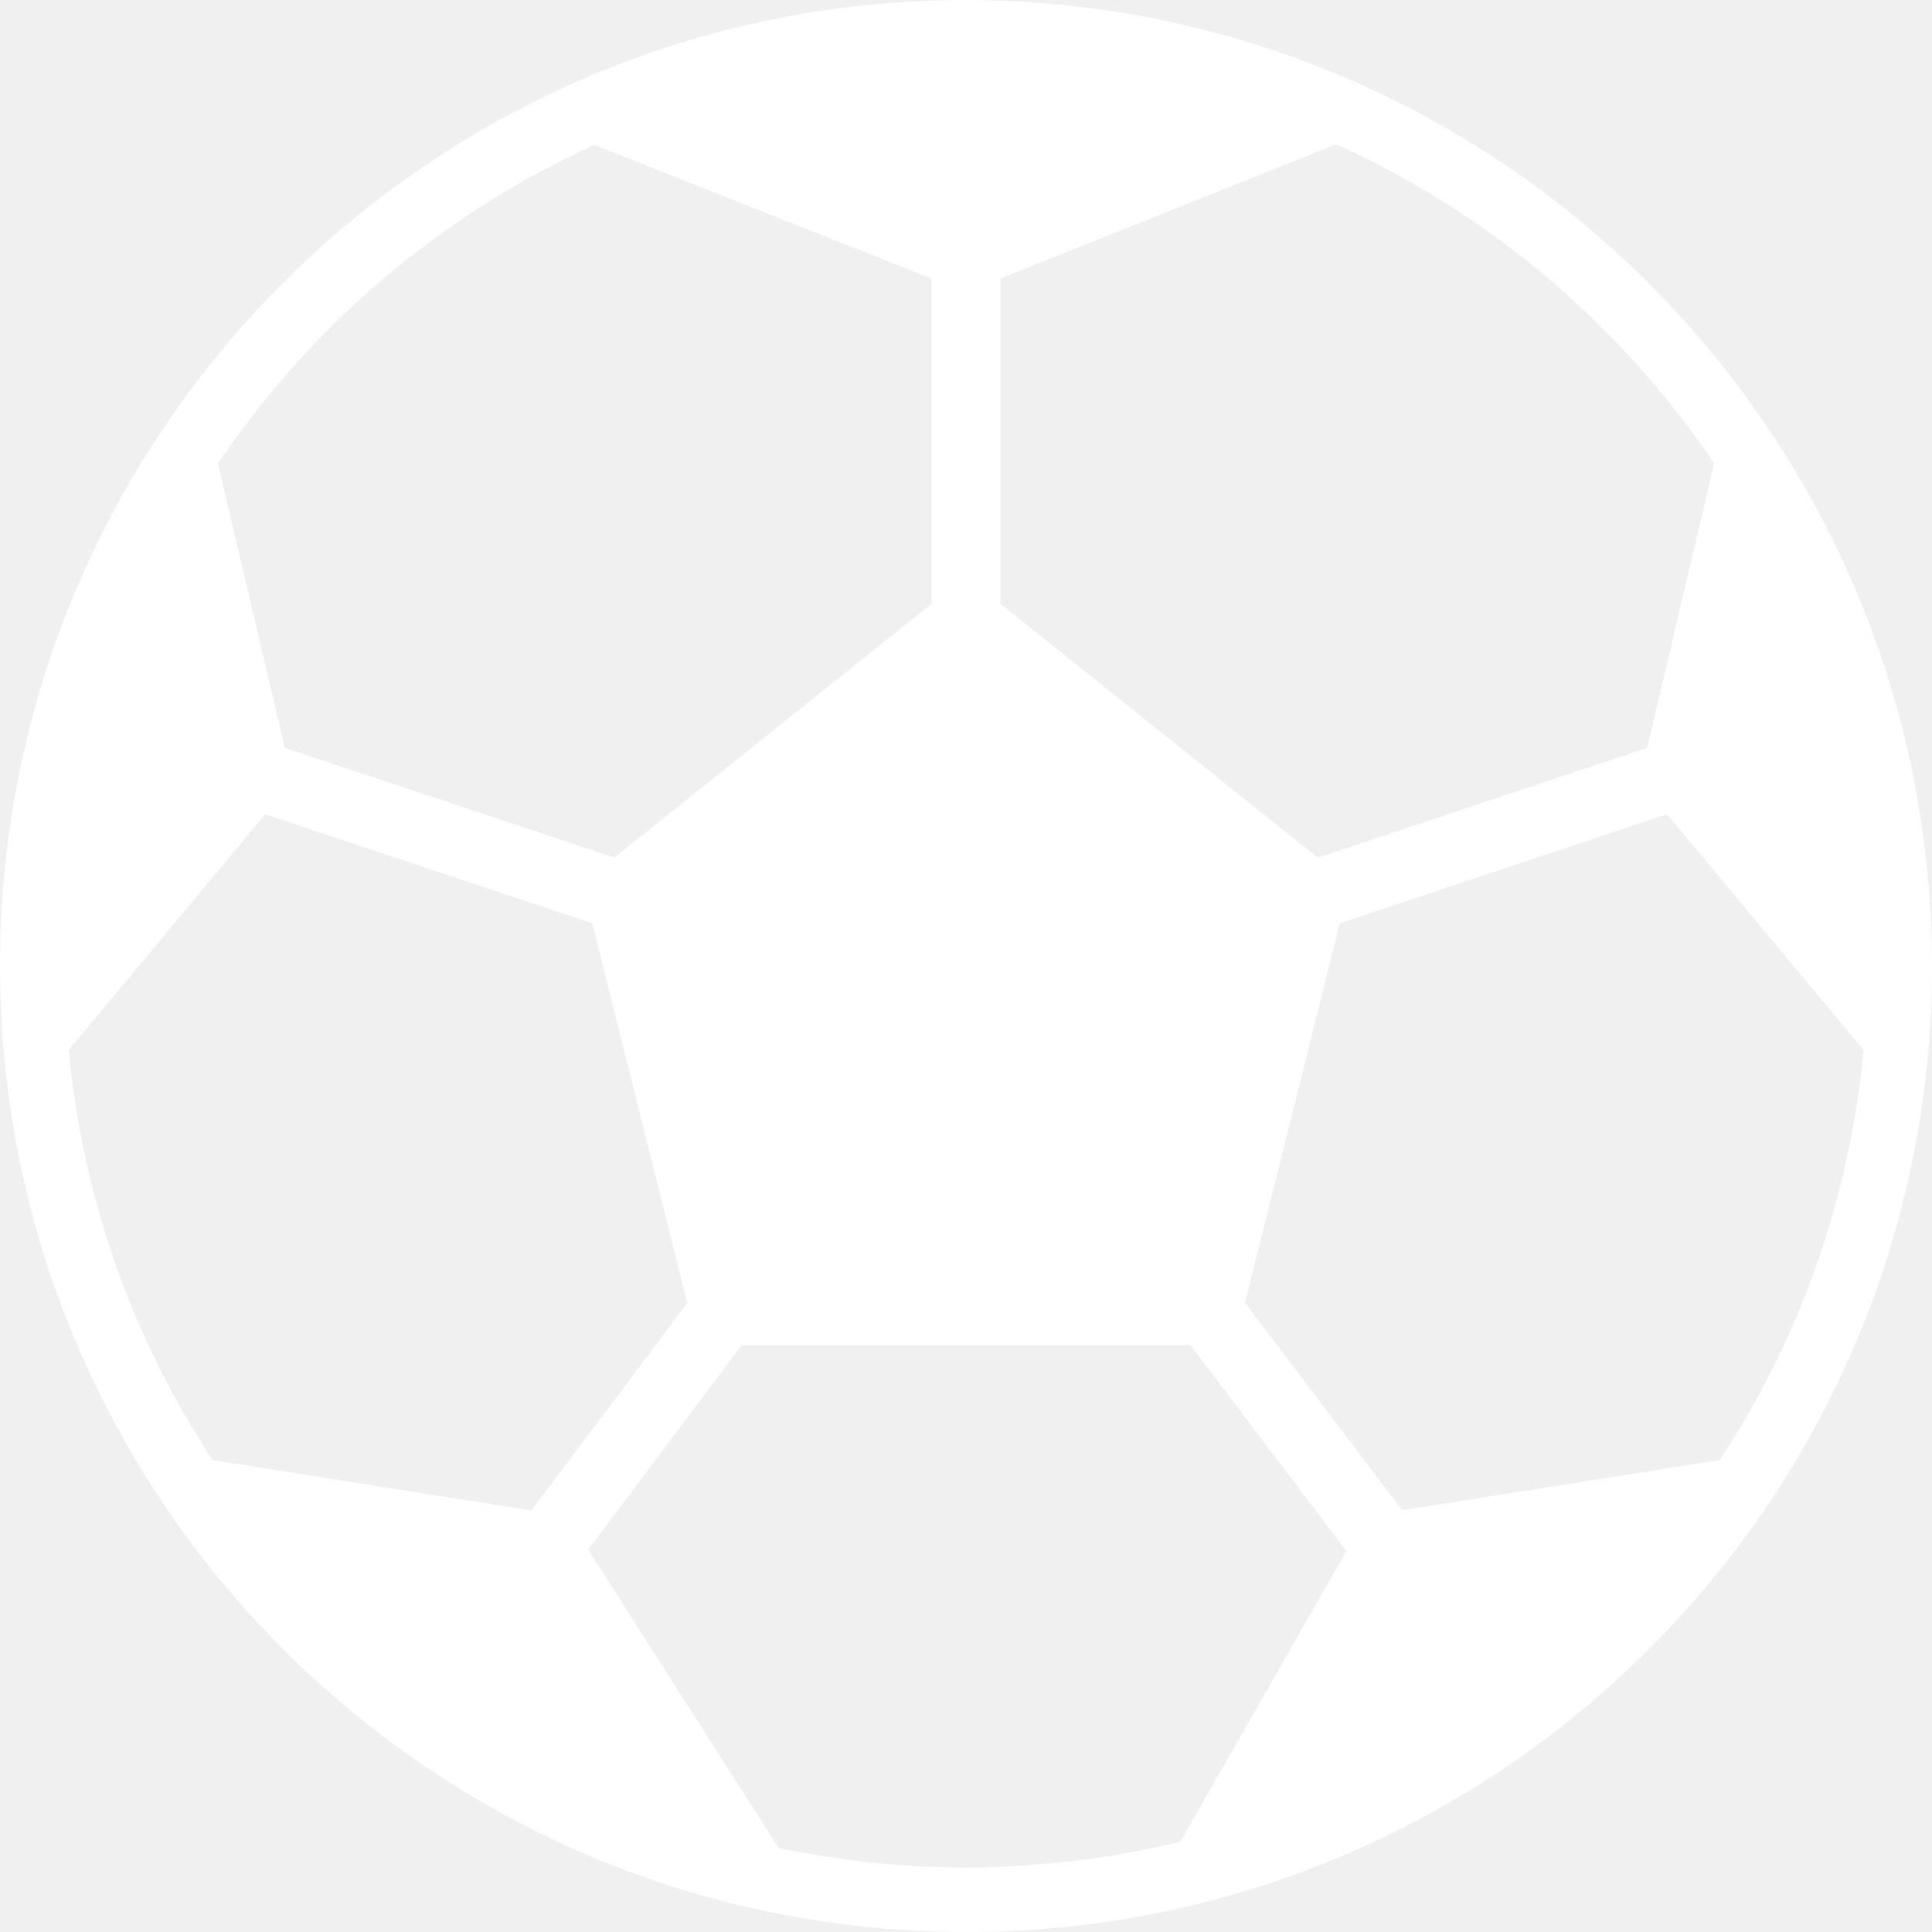
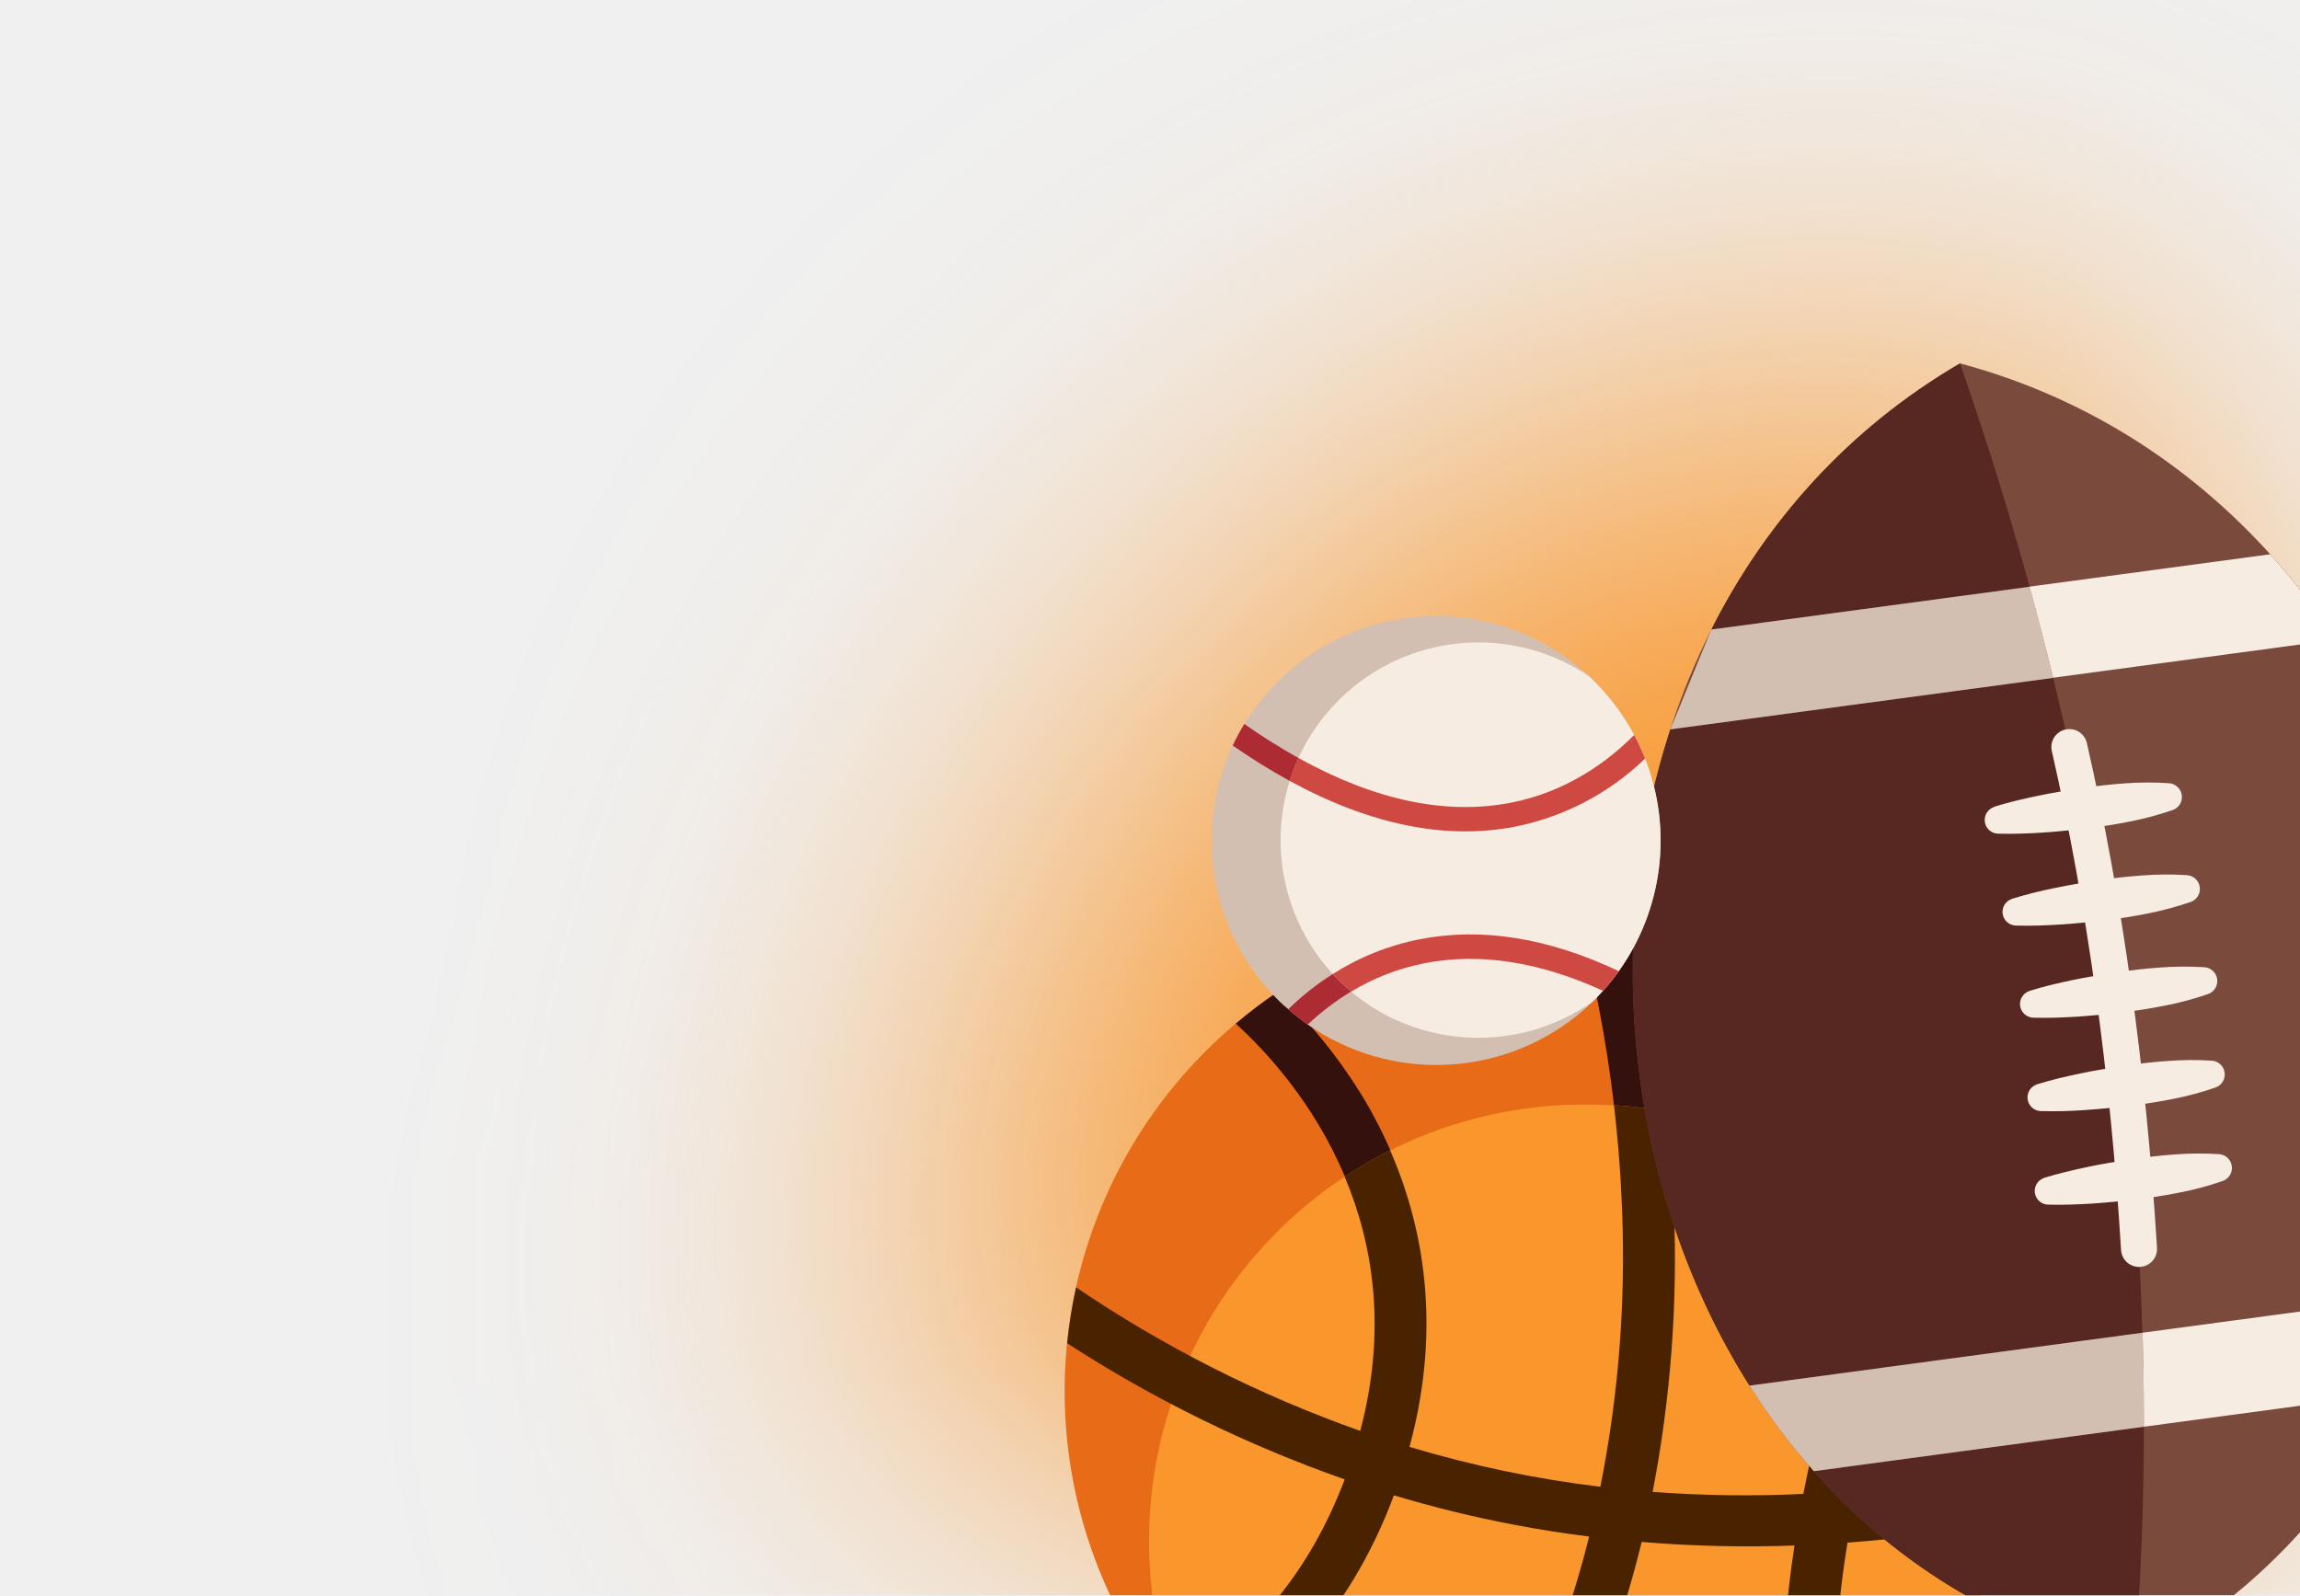
- <svg xmlns="http://www.w3.org/2000/svg" width="80" height="80" viewBox="0 0 80 80" fill="none">
-   <g clip-path="url(#clip0_2001_54)">
-     <path d="M40 0C17.909 0 0 17.909 0 40C0 62.091 17.909 80 40 80C62.091 80 80 62.091 80 40C79.975 17.919 62.081 0.025 40 0ZM41.428 11.532L55.333 5.973C56.911 6.688 58.438 7.51 59.902 8.436L59.939 8.459C61.378 9.37 62.753 10.379 64.055 11.477L64.167 11.575C64.75 12.072 65.318 12.587 65.871 13.118C65.94 13.187 66.013 13.252 66.083 13.322C66.661 13.886 67.222 14.469 67.764 15.069C67.809 15.12 67.852 15.173 67.897 15.224C68.373 15.757 68.831 16.309 69.275 16.87C69.382 17.004 69.488 17.137 69.592 17.271C70.073 17.895 70.54 18.529 70.98 19.184L68.208 30.968L54.569 35.515L41.431 25.003L41.428 11.532ZM10.407 17.279C10.511 17.145 10.616 17.012 10.723 16.879C11.161 16.323 11.615 15.78 12.084 15.249C12.135 15.193 12.182 15.136 12.232 15.08C12.771 14.479 13.329 13.897 13.907 13.333C13.973 13.268 14.04 13.2 14.109 13.14C14.657 12.612 15.22 12.1 15.799 11.605L15.932 11.493C17.222 10.403 18.584 9.401 20.009 8.493L20.061 8.46C21.517 7.537 23.034 6.715 24.603 6L38.572 11.532V24.999L25.434 35.509L11.795 30.971L9.023 19.187C9.465 18.537 9.926 17.901 10.407 17.279ZM8.8 60.46C8.408 59.862 8.033 59.253 7.676 58.633L7.589 58.484C7.234 57.867 6.897 57.239 6.58 56.602L6.569 56.581C5.901 55.24 5.315 53.86 4.813 52.448V52.435C4.576 51.763 4.358 51.084 4.16 50.398L4.088 50.145C3.904 49.498 3.738 48.845 3.591 48.188C3.578 48.124 3.561 48.062 3.548 47.999C3.221 46.509 2.986 45.001 2.844 43.483L10.984 33.715L24.528 38.229L28.459 53.952L22 62.545L8.8 60.46ZM48.879 76.257C48.212 76.422 47.528 76.565 46.844 76.693C46.748 76.712 46.651 76.728 46.555 76.746C45.97 76.85 45.382 76.939 44.792 77.012C44.635 77.032 44.478 77.053 44.322 77.072C43.773 77.136 43.22 77.184 42.665 77.224C42.491 77.236 42.318 77.253 42.144 77.264C41.435 77.308 40.72 77.333 40 77.333C39.341 77.333 38.685 77.316 38.033 77.281C37.955 77.281 37.879 77.268 37.8 77.262C37.22 77.229 36.642 77.186 36.066 77.129L36 77.117C34.737 76.98 33.483 76.78 32.24 76.517L24.354 64.169L30.711 55.692H49.289L55.751 64.225L48.879 76.257ZM76.462 48C76.448 48.064 76.432 48.126 76.419 48.19C76.27 48.846 76.104 49.499 75.921 50.147L75.85 50.4C75.651 51.085 75.433 51.764 75.196 52.436V52.449C74.695 53.861 74.109 55.242 73.44 56.583L73.429 56.603C73.111 57.24 72.774 57.867 72.42 58.485L72.333 58.635C71.979 59.255 71.605 59.863 71.211 60.459L58.056 62.533L51.552 53.947L55.481 38.228L69.025 33.714L77.165 43.481C77.024 45.001 76.789 46.51 76.462 48Z" fill="white" />
+ <svg xmlns="http://www.w3.org/2000/svg" width="173" height="120" viewBox="0 0 173 120" fill="none">
+   <g clip-path="url(#clip0_2001_106)">
+     <g filter="url(#filter0_f_2001_106)">
+       <path fill-rule="evenodd" clip-rule="evenodd" d="M192.738 57.823C213.066 83.796 202.464 120.401 176.46 140.753C148.974 162.265 108.612 167.936 87.125 140.482C63.56 110.373 70.124 66.995 100.269 43.402C129.068 20.863 170.225 29.058 192.738 57.823Z" fill="#F9972D" />
+     </g>
+     <g clip-path="url(#clip1_2001_106)">
+       <path d="M90.968 130.501L90.487 130.03C89.908 129.445 89.36 128.848 88.832 128.234C88.496 127.843 88.172 127.455 87.859 127.054C82.413 120.159 79.665 111.515 80.13 102.74C80.595 93.966 84.241 85.661 90.386 79.38C91.209 78.538 92.061 77.747 92.943 77.005C93.953 76.148 95.009 75.35 96.108 74.611C103.007 69.988 111.287 67.88 119.557 68.643C127.827 69.405 135.582 72.992 141.519 78.799C142.654 79.908 143.715 81.09 144.697 82.336C147.772 86.248 150.005 90.754 151.254 95.57C152.503 100.387 152.743 105.41 151.956 110.323C151.899 110.681 151.837 111.035 151.769 111.392C151.576 112.423 151.338 113.44 151.055 114.457C149.415 120.284 146.334 125.605 142.095 129.927C140.904 131.148 139.627 132.281 138.273 133.319C137.111 134.218 135.893 135.043 134.628 135.79C128.074 139.656 120.467 141.357 112.891 140.65C111.46 140.52 110.04 140.303 108.636 139.999C101.965 138.573 95.838 135.279 90.968 130.501Z" fill="#E86B18" />
+       <path d="M90.968 130.501L90.266 129.815C90.126 129.678 89.988 129.543 89.863 129.391C89.502 129.012 89.162 128.627 88.826 128.24C88.634 127.769 88.447 127.293 88.287 126.82C85.861 119.916 85.808 112.4 88.137 105.462C90.465 98.525 95.042 92.562 101.142 88.52C107.119 84.567 114.229 82.685 121.379 83.163C122.716 83.246 124.046 83.414 125.362 83.665C131.284 84.78 136.782 87.514 141.244 91.564C141.564 91.85 141.874 92.143 142.184 92.447C142.936 93.182 143.65 93.949 144.309 94.726C148.327 99.467 150.907 105.257 151.746 111.415C150.09 120.132 145.287 127.935 138.252 133.341C138.108 133.454 137.956 133.567 137.811 133.675C137.665 133.784 137.515 133.898 137.366 134.007L137 134.268C136.669 134.499 136.342 134.724 136.006 134.95C135.867 135.046 135.722 135.135 135.574 135.232L135.083 135.538L134.633 135.808C134.629 135.814 134.624 135.819 134.618 135.823C128.064 139.69 120.458 141.39 112.881 140.683C112.563 140.655 112.251 140.618 111.932 140.583C111.483 140.532 111.035 140.466 110.588 140.4C110.289 140.353 109.983 140.302 109.684 140.244L109.603 140.23C109.276 140.168 108.954 140.107 108.627 140.035C101.957 138.593 95.833 135.287 90.968 130.501Z" fill="#F9972D" />
+       <path d="M80.269 101.049C80.41 99.635 80.634 98.231 80.939 96.843C87.579 101.343 94.768 104.974 102.33 107.648C103.557 108.081 104.796 108.482 106.043 108.853C110.734 110.26 115.536 111.262 120.398 111.847C121.7 112.005 123.011 112.133 124.331 112.23C128.101 112.513 131.885 112.564 135.662 112.381C136.997 112.323 138.339 112.235 139.69 112.116C143.813 111.755 147.913 111.163 151.97 110.343C151.914 110.699 151.851 111.055 151.784 111.41C151.589 112.442 151.352 113.459 151.07 114.475C147.067 115.219 143.026 115.744 138.966 116.049C137.635 116.145 136.308 116.217 134.985 116.265C131.152 116.403 127.314 116.314 123.492 115.997C122.162 115.89 120.848 115.753 119.537 115.59C117.612 115.353 115.708 115.054 113.825 114.691C110.803 114.115 107.813 113.381 104.867 112.494C103.623 112.125 102.384 111.722 101.152 111.291C93.809 108.719 86.799 105.281 80.269 101.049Z" fill="#492300" />
+       <path d="M92.95 77.005C93.959 76.149 95.014 75.35 96.111 74.611C98.507 76.872 100.597 79.434 102.331 82.234C103.18 83.611 103.932 85.045 104.58 86.527C103.4 87.116 102.256 87.776 101.156 88.505C98.815 82.935 95.182 79.031 92.95 77.005Z" fill="#35110E" />
+       <path d="M90.486 130.03L90.266 129.815C90.126 129.678 89.988 129.543 89.863 129.391C89.502 129.012 89.16 128.629 88.826 128.24C88.492 127.852 88.164 127.463 87.851 127.062L88.287 126.82C94.2 123.441 98.518 118.237 101.141 111.296C101.365 110.706 101.581 110.095 101.772 109.486C101.963 108.878 102.152 108.257 102.31 107.655C104.341 100.009 103.274 93.572 101.138 88.51C102.238 87.781 103.381 87.12 104.562 86.532C107.007 92.125 108.502 99.695 106.017 108.853C105.854 109.457 105.674 110.067 105.475 110.681C105.276 111.295 105.062 111.908 104.844 112.494C101.432 121.66 95.697 126.972 90.486 130.03Z" fill="#492300" />
+       <path d="M121.4 83.138C120.823 78.22 119.884 73.351 118.592 68.571C119.996 68.659 121.394 68.829 122.779 69.078C123.99 73.863 124.862 78.727 125.388 83.635C124.07 83.389 122.738 83.223 121.4 83.138Z" fill="#35110E" />
+       <path d="M108.639 139.995C113.68 132.561 117.369 124.295 119.535 115.578C119.852 114.316 120.132 113.069 120.376 111.836C121.726 105.059 122.276 98.147 122.016 91.243C121.92 88.534 121.713 85.83 121.397 83.138C122.733 83.219 124.062 83.387 125.376 83.64C125.63 85.995 125.823 88.492 125.914 91.095C126.191 98.169 125.653 105.252 124.311 112.204C124.065 113.473 123.791 114.737 123.487 115.979C123.161 117.313 122.805 118.632 122.418 119.936C120.253 127.26 117.043 134.232 112.886 140.638C112.567 140.611 112.253 140.575 111.936 140.539C111.486 140.486 111.037 140.422 110.592 140.356C110.292 140.31 109.988 140.257 109.687 140.201L109.606 140.187C109.287 140.133 108.965 140.069 108.639 139.995Z" fill="#492300" />
+       <path d="M142.207 92.423C141.897 92.12 141.592 91.822 141.267 91.54C142.568 87.729 143.787 84.571 144.7 82.333C145.671 83.569 146.561 84.868 147.362 86.22C146.471 88.522 145.417 91.411 144.333 94.701C143.666 93.915 142.959 93.159 142.207 92.423Z" fill="#35110E" />
+       <path d="M134.631 135.79C133.975 131.165 133.7 124.599 134.98 116.24C135.093 115.457 135.224 114.656 135.368 113.842C135.458 113.343 135.553 112.849 135.648 112.355C137.046 105.294 138.922 98.337 141.264 91.53C141.585 91.815 141.895 92.109 142.205 92.412C142.959 93.148 143.67 93.915 144.33 94.695C142.445 100.403 140.895 106.216 139.688 112.105C139.526 112.916 139.37 113.73 139.219 114.549C139.128 115.049 139.048 115.545 138.966 116.029C137.8 123.201 137.849 129.011 138.285 133.324L137.843 133.658L137.397 133.988L137.032 134.251C136.702 134.483 136.373 134.706 136.039 134.934L135.607 135.215C135.442 135.315 135.278 135.419 135.114 135.519L134.664 135.79L134.631 135.79Z" fill="#492300" />
+       <path d="M183.034 97.311C182.25 99.882 181.26 102.386 180.073 104.798C175.878 113.412 169.046 120.465 160.569 124.933C151.212 122.867 142.758 117.873 136.432 110.676C134.648 108.665 133.031 106.513 131.597 104.239C122.589 90.006 120.339 71.15 125.643 54.863C126.472 52.286 127.502 49.778 128.722 47.361C132.786 39.306 138.977 32.28 147.424 27.336C156.874 29.867 164.706 35.007 170.761 41.697C172.576 43.707 174.232 45.854 175.715 48.12C185.133 62.421 187.954 81.2 183.034 97.311Z" fill="#7A4A3D" />
+       <path d="M152.662 44.14L128.724 47.363C132.789 39.302 138.981 32.283 147.428 27.339C149.373 32.919 151.118 38.52 152.662 44.14Z" fill="#562821" />
+       <path d="M137.232 41.716L132.294 48.15C133.771 45.881 135.422 43.729 137.232 41.716ZM131.593 104.236C122.587 90.004 120.334 71.145 125.639 54.866L154.431 50.986C158.399 67.131 160.65 83.65 161.145 100.268L131.593 104.236ZM136.429 110.673L161.26 107.331C161.254 113.18 161.024 119.047 160.569 124.933C151.21 122.869 142.753 117.874 136.429 110.673Z" fill="#562821" />
+       <path d="M125.639 54.866L128.717 47.359L152.66 44.142C153.288 46.423 153.881 48.707 154.439 50.994L125.639 54.866Z" fill="#D3BFB2" />
+       <path d="M154.432 50.984C153.877 48.702 153.284 46.418 152.654 44.132L170.754 41.697C172.568 43.708 174.225 45.854 175.71 48.118L154.432 50.984Z" fill="#F6ECE2" />
+       <path d="M136.429 110.672C134.644 108.663 133.027 106.51 131.593 104.236L161.157 100.256C161.23 102.614 161.263 104.971 161.256 107.328L136.429 110.672Z" fill="#D3BFB2" />
+       <path d="M161.256 107.328C161.259 104.968 161.226 102.611 161.157 100.256L183.034 97.311C182.25 99.882 181.26 102.386 180.073 104.798L161.256 107.328ZM154.68 55.253C154.851 55.078 155.066 54.953 155.302 54.89C155.538 54.828 155.787 54.83 156.022 54.898C156.257 54.965 156.47 55.094 156.637 55.273C156.804 55.451 156.92 55.671 156.973 55.91C159.654 67.692 161.427 80.453 162.242 93.843C162.257 94.023 162.235 94.203 162.179 94.375C162.123 94.546 162.033 94.704 161.915 94.84C161.797 94.976 161.653 95.087 161.491 95.167C161.329 95.246 161.154 95.293 160.974 95.304C160.794 95.315 160.614 95.29 160.444 95.23C160.274 95.171 160.117 95.078 159.984 94.957C159.85 94.836 159.742 94.69 159.665 94.527C159.589 94.364 159.546 94.187 159.538 94.007C158.735 80.765 156.982 68.15 154.335 56.51C154.281 56.289 154.284 56.057 154.344 55.837C154.405 55.617 154.52 55.416 154.68 55.253Z" fill="#F6ECE2" />
+       <path d="M150.003 60.688C151.075 60.351 152.158 60.101 153.245 59.873C153.794 59.758 154.335 59.654 154.882 59.566C155.428 59.477 155.973 59.377 156.521 59.297C157.619 59.134 158.717 59.008 159.814 58.93C160.93 58.848 162.05 58.844 163.166 58.92C163.402 58.94 163.624 59.04 163.795 59.203C163.967 59.365 164.078 59.582 164.11 59.816C164.142 60.051 164.092 60.289 163.971 60.492C163.849 60.695 163.661 60.85 163.439 60.932C162.382 61.297 161.301 61.588 160.203 61.801C159.115 62.019 158.023 62.187 156.919 62.321C156.37 62.39 155.818 62.449 155.266 62.498C154.716 62.557 154.161 62.598 153.609 62.635C152.5 62.702 151.391 62.749 150.271 62.714C150.029 62.704 149.798 62.609 149.619 62.446C149.44 62.283 149.324 62.062 149.292 61.822C149.26 61.581 149.313 61.338 149.443 61.133C149.573 60.928 149.77 60.776 150.001 60.702L150.003 60.688ZM151.342 67.612C152.409 67.285 153.491 67.013 154.586 66.796C155.135 66.681 155.675 66.579 156.221 66.487C156.767 66.395 157.312 66.302 157.86 66.221C158.957 66.057 160.056 65.93 161.154 65.855C162.272 65.769 163.396 65.762 164.515 65.835C164.752 65.854 164.974 65.954 165.146 66.117C165.318 66.28 165.43 66.497 165.461 66.732C165.493 66.967 165.443 67.206 165.321 67.409C165.198 67.612 165.01 67.767 164.787 67.848C163.729 68.212 162.648 68.503 161.55 68.717C160.466 68.937 159.371 69.111 158.267 69.237C157.717 69.306 157.166 69.365 156.613 69.414C156.063 69.473 155.51 69.512 154.955 69.55C153.849 69.617 152.737 69.664 151.618 69.627C151.375 69.62 151.143 69.526 150.962 69.363C150.781 69.2 150.664 68.978 150.632 68.737C150.599 68.496 150.653 68.251 150.784 68.046C150.915 67.841 151.114 67.689 151.347 67.617L151.342 67.612ZM152.661 74.54C153.736 74.202 154.816 73.954 155.905 73.724C156.455 73.609 156.994 73.507 157.542 73.417C158.09 73.327 158.633 73.231 159.18 73.149C160.278 72.987 161.378 72.859 162.473 72.783C163.589 72.698 164.709 72.692 165.825 72.763C166.061 72.782 166.284 72.882 166.456 73.045C166.628 73.208 166.739 73.425 166.771 73.66C166.803 73.895 166.753 74.134 166.63 74.337C166.508 74.54 166.319 74.695 166.097 74.776C165.039 75.142 163.958 75.432 162.86 75.645C161.773 75.864 160.68 76.031 159.578 76.167C159.028 76.236 158.477 76.293 157.923 76.342C157.37 76.391 156.82 76.441 156.266 76.48C155.159 76.545 154.048 76.594 152.93 76.557C152.687 76.548 152.456 76.453 152.277 76.29C152.097 76.127 151.981 75.906 151.948 75.666C151.916 75.425 151.969 75.181 152.098 74.977C152.228 74.772 152.425 74.619 152.657 74.545L152.661 74.54ZM153.219 81.571C154.293 81.232 155.374 80.984 156.464 80.756C157.012 80.639 157.552 80.538 158.1 80.448C158.648 80.357 159.191 80.262 159.739 80.182C160.835 80.018 161.935 79.89 163.032 79.815C164.15 79.727 165.272 79.72 166.39 79.792C166.626 79.812 166.848 79.912 167.019 80.076C167.19 80.239 167.3 80.455 167.331 80.69C167.363 80.924 167.314 81.162 167.192 81.365C167.07 81.567 166.882 81.722 166.66 81.804C165.604 82.17 164.523 82.46 163.425 82.674C162.336 82.891 161.244 83.058 160.142 83.194C159.594 83.262 159.042 83.319 158.487 83.37C157.932 83.42 157.383 83.468 156.832 83.505C155.721 83.587 154.607 83.614 153.494 83.584C153.251 83.575 153.02 83.48 152.841 83.317C152.661 83.154 152.545 82.933 152.512 82.693C152.479 82.453 152.533 82.209 152.662 82.004C152.792 81.799 152.989 81.646 153.22 81.573L153.219 81.571ZM153.763 88.602C154.836 88.275 155.911 88.022 157.007 87.788C157.554 87.672 158.096 87.569 158.644 87.478C159.192 87.388 159.735 87.293 160.281 87.211C161.379 87.049 162.479 86.921 163.575 86.844C164.69 86.76 165.81 86.753 166.926 86.824C167.163 86.844 167.385 86.943 167.557 87.106C167.729 87.27 167.841 87.487 167.872 87.722C167.904 87.957 167.854 88.196 167.732 88.399C167.609 88.602 167.421 88.757 167.198 88.838C166.145 89.204 165.066 89.495 163.971 89.707C162.884 89.925 161.788 90.096 160.689 90.228C160.14 90.297 159.588 90.355 159.034 90.404C158.481 90.453 157.929 90.504 157.377 90.541C156.27 90.606 155.159 90.655 154.039 90.62C153.796 90.611 153.564 90.517 153.384 90.354C153.204 90.191 153.087 89.969 153.054 89.728C153.022 89.487 153.076 89.242 153.206 89.037C153.337 88.832 153.536 88.679 153.768 88.606L153.763 88.602Z" fill="#F6ECE2" />
+       <path d="M96.225 75.316C93.719 72.869 92.037 69.704 91.409 66.258C90.782 62.813 91.242 59.257 92.724 56.084C92.982 55.527 93.273 54.985 93.596 54.462C94.266 53.369 95.059 52.355 95.959 51.441C96.106 51.291 96.251 51.143 96.403 51.008C99.512 48.034 103.642 46.364 107.945 46.342C112.247 46.32 116.394 47.947 119.534 50.889L119.829 51.178C120.707 52.034 121.488 52.984 122.159 54.01C122.431 54.429 122.69 54.855 122.922 55.291C123.133 55.686 123.325 56.089 123.503 56.495C123.589 56.687 123.665 56.879 123.743 57.076C124.77 59.696 125.127 62.532 124.78 65.325C124.434 68.118 123.396 70.781 121.76 73.071C121.397 73.58 121.005 74.067 120.585 74.53C120.43 74.705 120.27 74.875 120.107 75.042L119.824 75.332C117.082 77.998 113.518 79.655 109.712 80.033C105.907 80.412 102.086 79.489 98.873 77.416C98.704 77.309 98.539 77.201 98.376 77.084C97.863 76.726 97.371 76.338 96.903 75.923C96.67 75.728 96.442 75.528 96.225 75.316Z" fill="#D3BFB2" />
+       <path d="M100.802 73.836C100.613 73.652 100.423 73.466 100.251 73.272C98.481 71.35 97.249 68.994 96.68 66.444C96.11 63.894 96.222 61.238 97.006 58.745C97.189 58.157 97.41 57.581 97.668 57.021C98.114 56.044 98.665 55.117 99.312 54.259C99.698 53.751 100.115 53.267 100.56 52.809C100.687 52.679 100.814 52.549 100.948 52.432C101.082 52.315 101.172 52.224 101.289 52.113C101.812 51.644 102.367 51.213 102.951 50.823C105.409 49.188 108.297 48.319 111.249 48.329C114.201 48.338 117.083 49.225 119.53 50.876L119.825 51.164C120.702 52.023 121.482 52.974 122.151 54.002C122.424 54.419 122.681 54.847 122.914 55.283C122.959 55.366 123.005 55.447 123.043 55.527C123.158 55.743 123.256 55.95 123.355 56.158C123.404 56.262 123.455 56.37 123.498 56.477C123.584 56.672 123.66 56.864 123.74 57.059C124.766 59.68 125.122 62.515 124.776 65.308C124.429 68.101 123.392 70.764 121.757 73.055C121.666 73.181 121.575 73.307 121.476 73.432C121.408 73.528 121.333 73.618 121.261 73.712L121.175 73.82C120.982 74.061 120.78 74.294 120.568 74.531C120.405 74.697 120.255 74.877 120.092 75.044L119.807 75.335C119.129 75.816 118.412 76.238 117.663 76.598L117.575 76.638C116.69 77.06 115.765 77.39 114.814 77.624C112.041 78.318 109.126 78.2 106.418 77.283C106.114 77.178 105.811 77.068 105.509 76.942C105.315 76.86 105.122 76.782 104.926 76.698C104.788 76.635 104.651 76.566 104.517 76.497C104.034 76.255 103.565 75.988 103.111 75.697C102.714 75.436 102.328 75.163 101.962 74.87C101.849 74.782 101.736 74.688 101.628 74.595C101.343 74.35 101.068 74.097 100.802 73.836Z" fill="#F6ECE2" />
+       <path d="M92.724 56.084C92.982 55.527 93.273 54.985 93.596 54.462C94.91 55.386 96.271 56.242 97.673 57.026C97.413 57.585 97.192 58.16 97.009 58.748C95.535 57.937 94.104 57.048 92.724 56.084Z" fill="#AD2B32" />
+       <path d="M97.004 58.743C97.187 58.155 97.408 57.579 97.666 57.02C103.418 60.211 108.771 61.336 113.656 60.383C117.959 59.54 121.052 57.18 122.917 55.286C122.961 55.368 123.003 55.452 123.043 55.534C123.158 55.75 123.258 55.955 123.356 56.165C123.405 56.268 123.457 56.375 123.498 56.483C123.586 56.677 123.662 56.869 123.74 57.066C121.058 59.657 117.691 61.428 114.037 62.171C108.784 63.214 103.076 62.058 97.004 58.743Z" fill="#CE4942" />
+       <path d="M100.249 73.27C100.425 73.465 100.61 73.649 100.8 73.835C101.072 74.1 101.35 74.35 101.631 74.589C100.455 75.299 99.359 76.133 98.362 77.079C97.851 76.724 97.361 76.339 96.896 75.926C97.917 74.925 99.041 74.035 100.249 73.27Z" fill="#AD2B32" />
+       <path d="M100.802 73.836C100.613 73.652 100.423 73.466 100.251 73.272C102.241 72.003 104.45 71.117 106.766 70.661C111.43 69.74 116.456 70.546 121.768 73.059C121.679 73.184 121.588 73.314 121.489 73.439C121.421 73.532 121.346 73.625 121.275 73.715C121.24 73.75 121.219 73.788 121.187 73.824C120.993 74.066 120.793 74.3 120.581 74.537C115.793 72.344 111.291 71.649 107.145 72.461C105.196 72.847 103.329 73.57 101.628 74.599C101.343 74.35 101.068 74.097 100.802 73.836Z" fill="#CE4942" />
+     </g>
  </g>
  <defs>
-     <clipPath id="clip0_2001_54">
-       <rect width="80" height="80" fill="white" />
+     <filter id="filter0_f_2001_106" x="12.883" y="-29.548" width="250.509" height="248.583" filterUnits="userSpaceOnUse" color-interpolation-filters="sRGB">
+       <feFlood flood-opacity="0" result="BackgroundImageFix" />
+       <feBlend mode="normal" in="SourceGraphic" in2="BackgroundImageFix" result="shape" />
+       <feGaussianBlur stdDeviation="30" result="effect1_foregroundBlur_2001_106" />
+     </filter>
+     <clipPath id="clip0_2001_106">
+       <rect width="173" height="120" fill="white" />
+     </clipPath>
+     <clipPath id="clip1_2001_106">
+       <rect width="119.376" height="119.376" fill="white" transform="translate(222.812 92.4556) rotate(134.355)" />
    </clipPath>
  </defs>
</svg>
